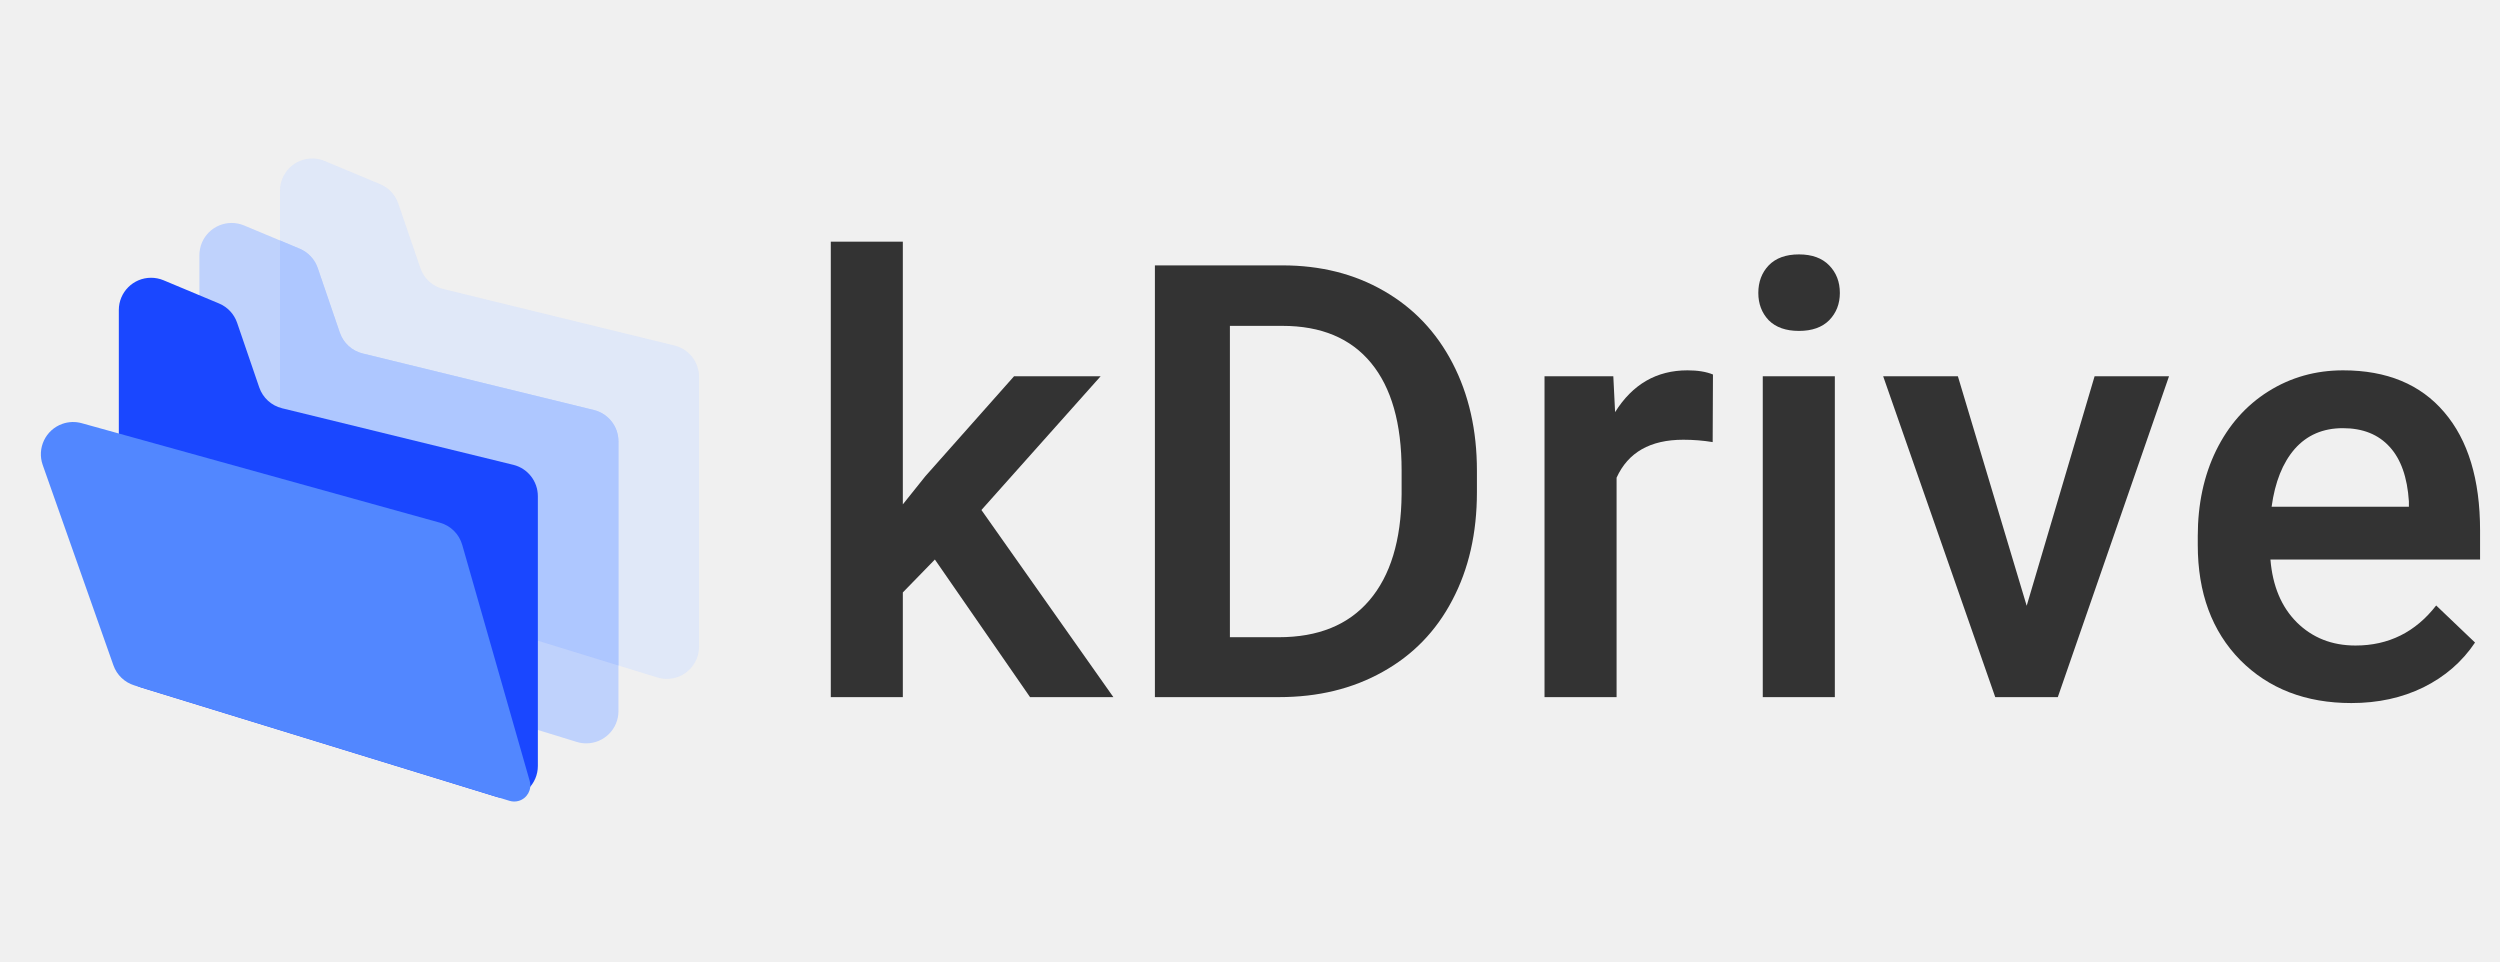
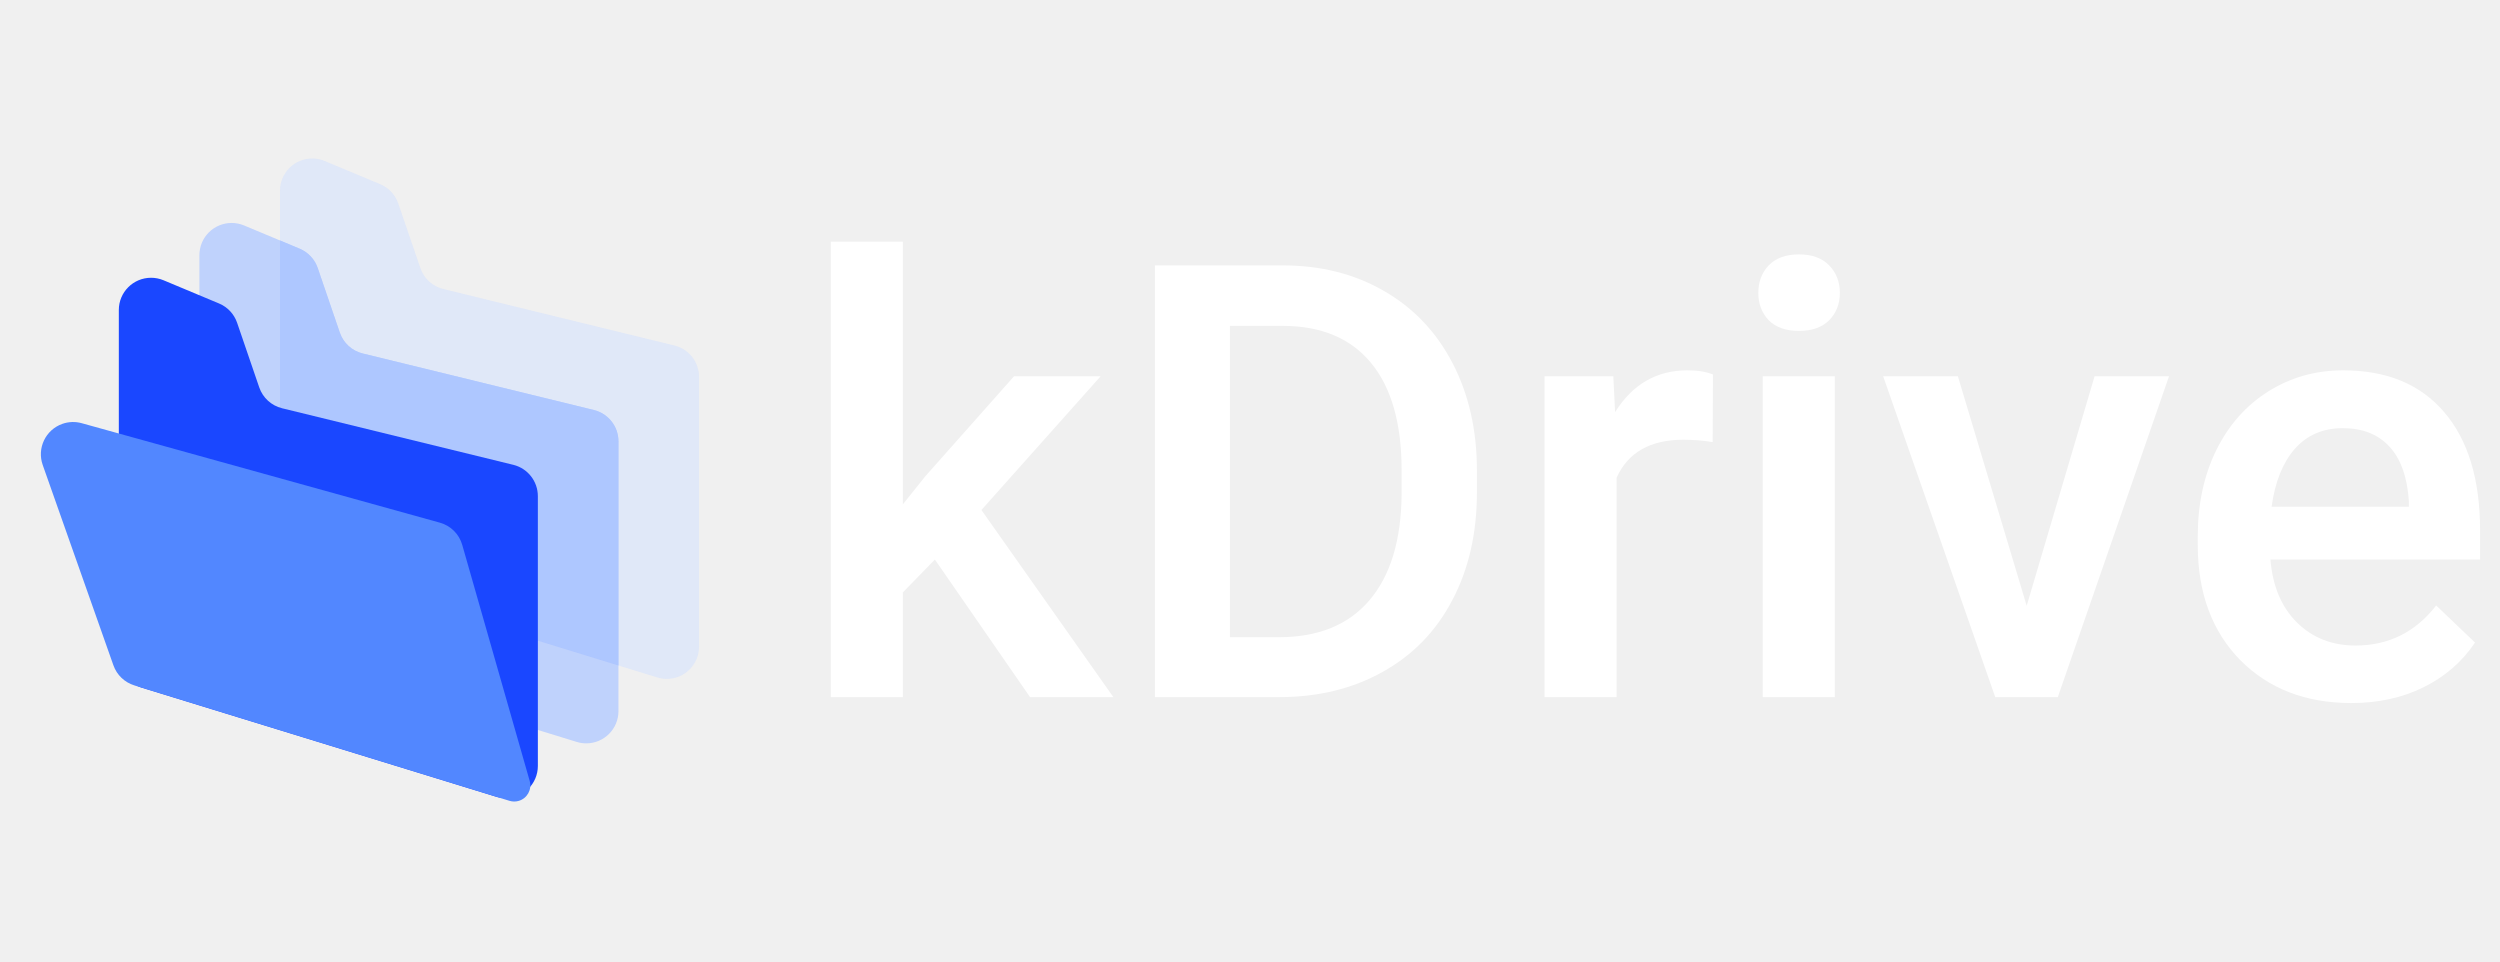
<svg xmlns="http://www.w3.org/2000/svg" fill="none" width="104" height="40">
  <g>
-     <path d="M38.891 23.276L37.558 24.645V29H34.561V10.053H37.558V20.982L38.496 19.81L42.184 15.653H45.786L40.827 21.216L46.316 29H42.85L38.891 23.276Z" fill="#333333" />
-     <path d="M48.044 29V11.04H53.348C54.935 11.04 56.341 11.393 57.566 12.1C58.8 12.807 59.754 13.811 60.428 15.11C61.103 16.41 61.44 17.898 61.44 19.576V20.476C61.44 22.178 61.099 23.675 60.416 24.966C59.742 26.257 58.775 27.252 57.517 27.951C56.267 28.651 54.832 29 53.212 29H48.044ZM51.164 13.556V26.508H53.2C54.836 26.508 56.09 25.998 56.962 24.979C57.842 23.951 58.29 22.479 58.307 20.562V19.563C58.307 17.614 57.883 16.126 57.036 15.098C56.189 14.07 54.96 13.556 53.348 13.556H51.164Z" fill="#333333" />
-     <path d="M71.247 18.391C70.852 18.326 70.445 18.293 70.025 18.293C68.652 18.293 67.727 18.819 67.25 19.872V29H64.252V15.653H67.114L67.188 17.145C67.912 15.986 68.915 15.406 70.198 15.406C70.626 15.406 70.979 15.464 71.259 15.579L71.247 18.391Z" fill="#333333" />
-     <path d="M76.329 29H73.331V15.653H76.329V29ZM73.146 12.187C73.146 11.726 73.29 11.344 73.578 11.04C73.874 10.735 74.293 10.583 74.836 10.583C75.379 10.583 75.798 10.735 76.094 11.04C76.391 11.344 76.538 11.726 76.538 12.187C76.538 12.639 76.391 13.017 76.094 13.322C75.798 13.618 75.379 13.766 74.836 13.766C74.293 13.766 73.874 13.618 73.578 13.322C73.29 13.017 73.146 12.639 73.146 12.187Z" fill="#333333" />
-     <path d="M84.31 25.201L87.135 15.653H90.231L85.605 29H83.002L78.34 15.653H81.448L84.31 25.201Z" fill="#333333" />
-     <path d="M97.817 29.247C95.918 29.247 94.376 28.651 93.192 27.458C92.016 26.257 91.427 24.662 91.427 22.672V22.302C91.427 20.97 91.682 19.781 92.192 18.737C92.71 17.684 93.434 16.866 94.363 16.282C95.293 15.698 96.329 15.406 97.472 15.406C99.289 15.406 100.691 15.986 101.678 17.145C102.673 18.305 103.171 19.946 103.171 22.067V23.276H94.45C94.54 24.378 94.906 25.25 95.548 25.891C96.197 26.533 97.011 26.854 97.99 26.854C99.363 26.854 100.482 26.299 101.345 25.188L102.961 26.73C102.427 27.528 101.711 28.149 100.815 28.593C99.927 29.029 98.927 29.247 97.817 29.247ZM97.46 17.812C96.637 17.812 95.971 18.099 95.461 18.675C94.96 19.251 94.639 20.053 94.499 21.081H100.21V20.858C100.145 19.855 99.877 19.099 99.409 18.589C98.94 18.071 98.29 17.812 97.46 17.812Z" fill="#333333" />
+     <path d="M38.891 23.276L37.558 24.645V29H34.561V10.053H37.558V20.982L38.496 19.81L42.184 15.653H45.786L40.827 21.216L46.316 29H42.85L38.891 23.276Z" fill="#ffffff" />
+     <path d="M48.044 29V11.04H53.348C54.935 11.04 56.341 11.393 57.566 12.1C58.8 12.807 59.754 13.811 60.428 15.11C61.103 16.41 61.44 17.898 61.44 19.576V20.476C61.44 22.178 61.099 23.675 60.416 24.966C59.742 26.257 58.775 27.252 57.517 27.951C56.267 28.651 54.832 29 53.212 29H48.044ZM51.164 13.556V26.508H53.2C54.836 26.508 56.09 25.998 56.962 24.979C57.842 23.951 58.29 22.479 58.307 20.562V19.563C58.307 17.614 57.883 16.126 57.036 15.098C56.189 14.07 54.96 13.556 53.348 13.556H51.164Z" fill="#ffffff" />
+     <path d="M71.247 18.391C70.852 18.326 70.445 18.293 70.025 18.293C68.652 18.293 67.727 18.819 67.25 19.872V29H64.252V15.653H67.114L67.188 17.145C67.912 15.986 68.915 15.406 70.198 15.406C70.626 15.406 70.979 15.464 71.259 15.579L71.247 18.391Z" fill="#ffffff" />
+     <path d="M76.329 29H73.331V15.653H76.329V29ZM73.146 12.187C73.146 11.726 73.29 11.344 73.578 11.04C73.874 10.735 74.293 10.583 74.836 10.583C75.379 10.583 75.798 10.735 76.094 11.04C76.391 11.344 76.538 11.726 76.538 12.187C76.538 12.639 76.391 13.017 76.094 13.322C75.798 13.618 75.379 13.766 74.836 13.766C74.293 13.766 73.874 13.618 73.578 13.322C73.29 13.017 73.146 12.639 73.146 12.187Z" fill="#ffffff" />
+     <path d="M84.31 25.201L87.135 15.653H90.231L85.605 29H83.002L78.34 15.653H81.448L84.31 25.201Z" fill="#ffffff" />
+     <path d="M97.817 29.247C95.918 29.247 94.376 28.651 93.192 27.458C92.016 26.257 91.427 24.662 91.427 22.672V22.302C91.427 20.97 91.682 19.781 92.192 18.737C92.71 17.684 93.434 16.866 94.363 16.282C95.293 15.698 96.329 15.406 97.472 15.406C99.289 15.406 100.691 15.986 101.678 17.145C102.673 18.305 103.171 19.946 103.171 22.067V23.276H94.45C94.54 24.378 94.906 25.25 95.548 25.891C96.197 26.533 97.011 26.854 97.99 26.854C99.363 26.854 100.482 26.299 101.345 25.188L102.961 26.73C102.427 27.528 101.711 28.149 100.815 28.593C99.927 29.029 98.927 29.247 97.817 29.247ZM97.46 17.812C96.637 17.812 95.971 18.099 95.461 18.675C94.96 19.251 94.639 20.053 94.499 21.081H100.21V20.858C100.145 19.855 99.877 19.099 99.409 18.589C98.94 18.071 98.29 17.812 97.46 17.812Z" fill="#ffffff" />
  </g>
  <path opacity="0.504" fill-rule="evenodd" clip-rule="evenodd" d="M13.506 6.697L15.818 7.663C16.172 7.811 16.445 8.104 16.569 8.467L17.488 11.153C17.636 11.586 17.995 11.913 18.439 12.022L28.058 14.374C28.658 14.521 29.08 15.059 29.08 15.677V26.901C29.08 27.641 28.48 28.242 27.739 28.242C27.605 28.242 27.473 28.222 27.345 28.182L12.594 23.644C12.032 23.471 11.648 22.951 11.648 22.362V7.934C11.648 7.194 12.248 6.593 12.989 6.593C13.166 6.593 13.342 6.628 13.506 6.697Z" fill="#D0DFFF" />
  <path opacity="0.8" fill-rule="evenodd" clip-rule="evenodd" d="M10.153 9.379L12.465 10.345C12.819 10.493 13.093 10.786 13.217 11.148L14.136 13.835C14.284 14.268 14.642 14.595 15.086 14.704L24.705 17.056C25.305 17.203 25.728 17.741 25.728 18.359V29.583C25.728 30.323 25.127 30.924 24.387 30.924C24.253 30.924 24.12 30.904 23.992 30.864L9.242 26.326C8.679 26.152 8.295 25.633 8.295 25.044V10.616C8.295 9.875 8.896 9.275 9.636 9.275C9.814 9.275 9.99 9.31 10.153 9.379Z" fill="#B3CAFF" />
  <path opacity="0.8" fill-rule="evenodd" clip-rule="evenodd" d="M22.375 26.653L25.728 27.685V18.359C25.728 17.741 25.305 17.203 24.705 17.056L15.086 14.704C14.642 14.595 14.284 14.268 14.136 13.835L13.217 11.148C13.093 10.786 12.819 10.493 12.465 10.345L11.648 10.003V16.959C11.676 16.968 11.705 16.976 11.734 16.983L21.353 19.336C21.953 19.483 22.375 20.021 22.375 20.639V26.653Z" fill="#AAC4FF" />
  <path fill-rule="evenodd" clip-rule="evenodd" d="M6.801 11.658L9.113 12.625C9.467 12.773 9.74 13.065 9.864 13.428L10.784 16.115C10.932 16.547 11.29 16.875 11.734 16.983L21.353 19.336C21.953 19.483 22.375 20.021 22.375 20.639V31.862C22.375 32.603 21.775 33.203 21.034 33.203C20.901 33.203 20.768 33.183 20.64 33.144L5.889 28.605C5.327 28.432 4.943 27.912 4.943 27.324V12.896C4.943 12.155 5.543 11.555 6.284 11.555C6.461 11.555 6.637 11.59 6.801 11.658Z" fill="#1A47FF" />
  <path fill-rule="evenodd" clip-rule="evenodd" d="M3.4 17.605L18.299 21.743C18.749 21.868 19.101 22.218 19.229 22.667L22.036 32.489C22.137 32.845 21.931 33.216 21.575 33.318C21.45 33.354 21.318 33.352 21.194 33.314L5.588 28.512C5.182 28.387 4.859 28.078 4.718 27.677L1.777 19.343C1.53 18.645 1.897 17.879 2.595 17.632C2.854 17.541 3.135 17.531 3.4 17.605Z" fill="#5287FF" />
</svg>
